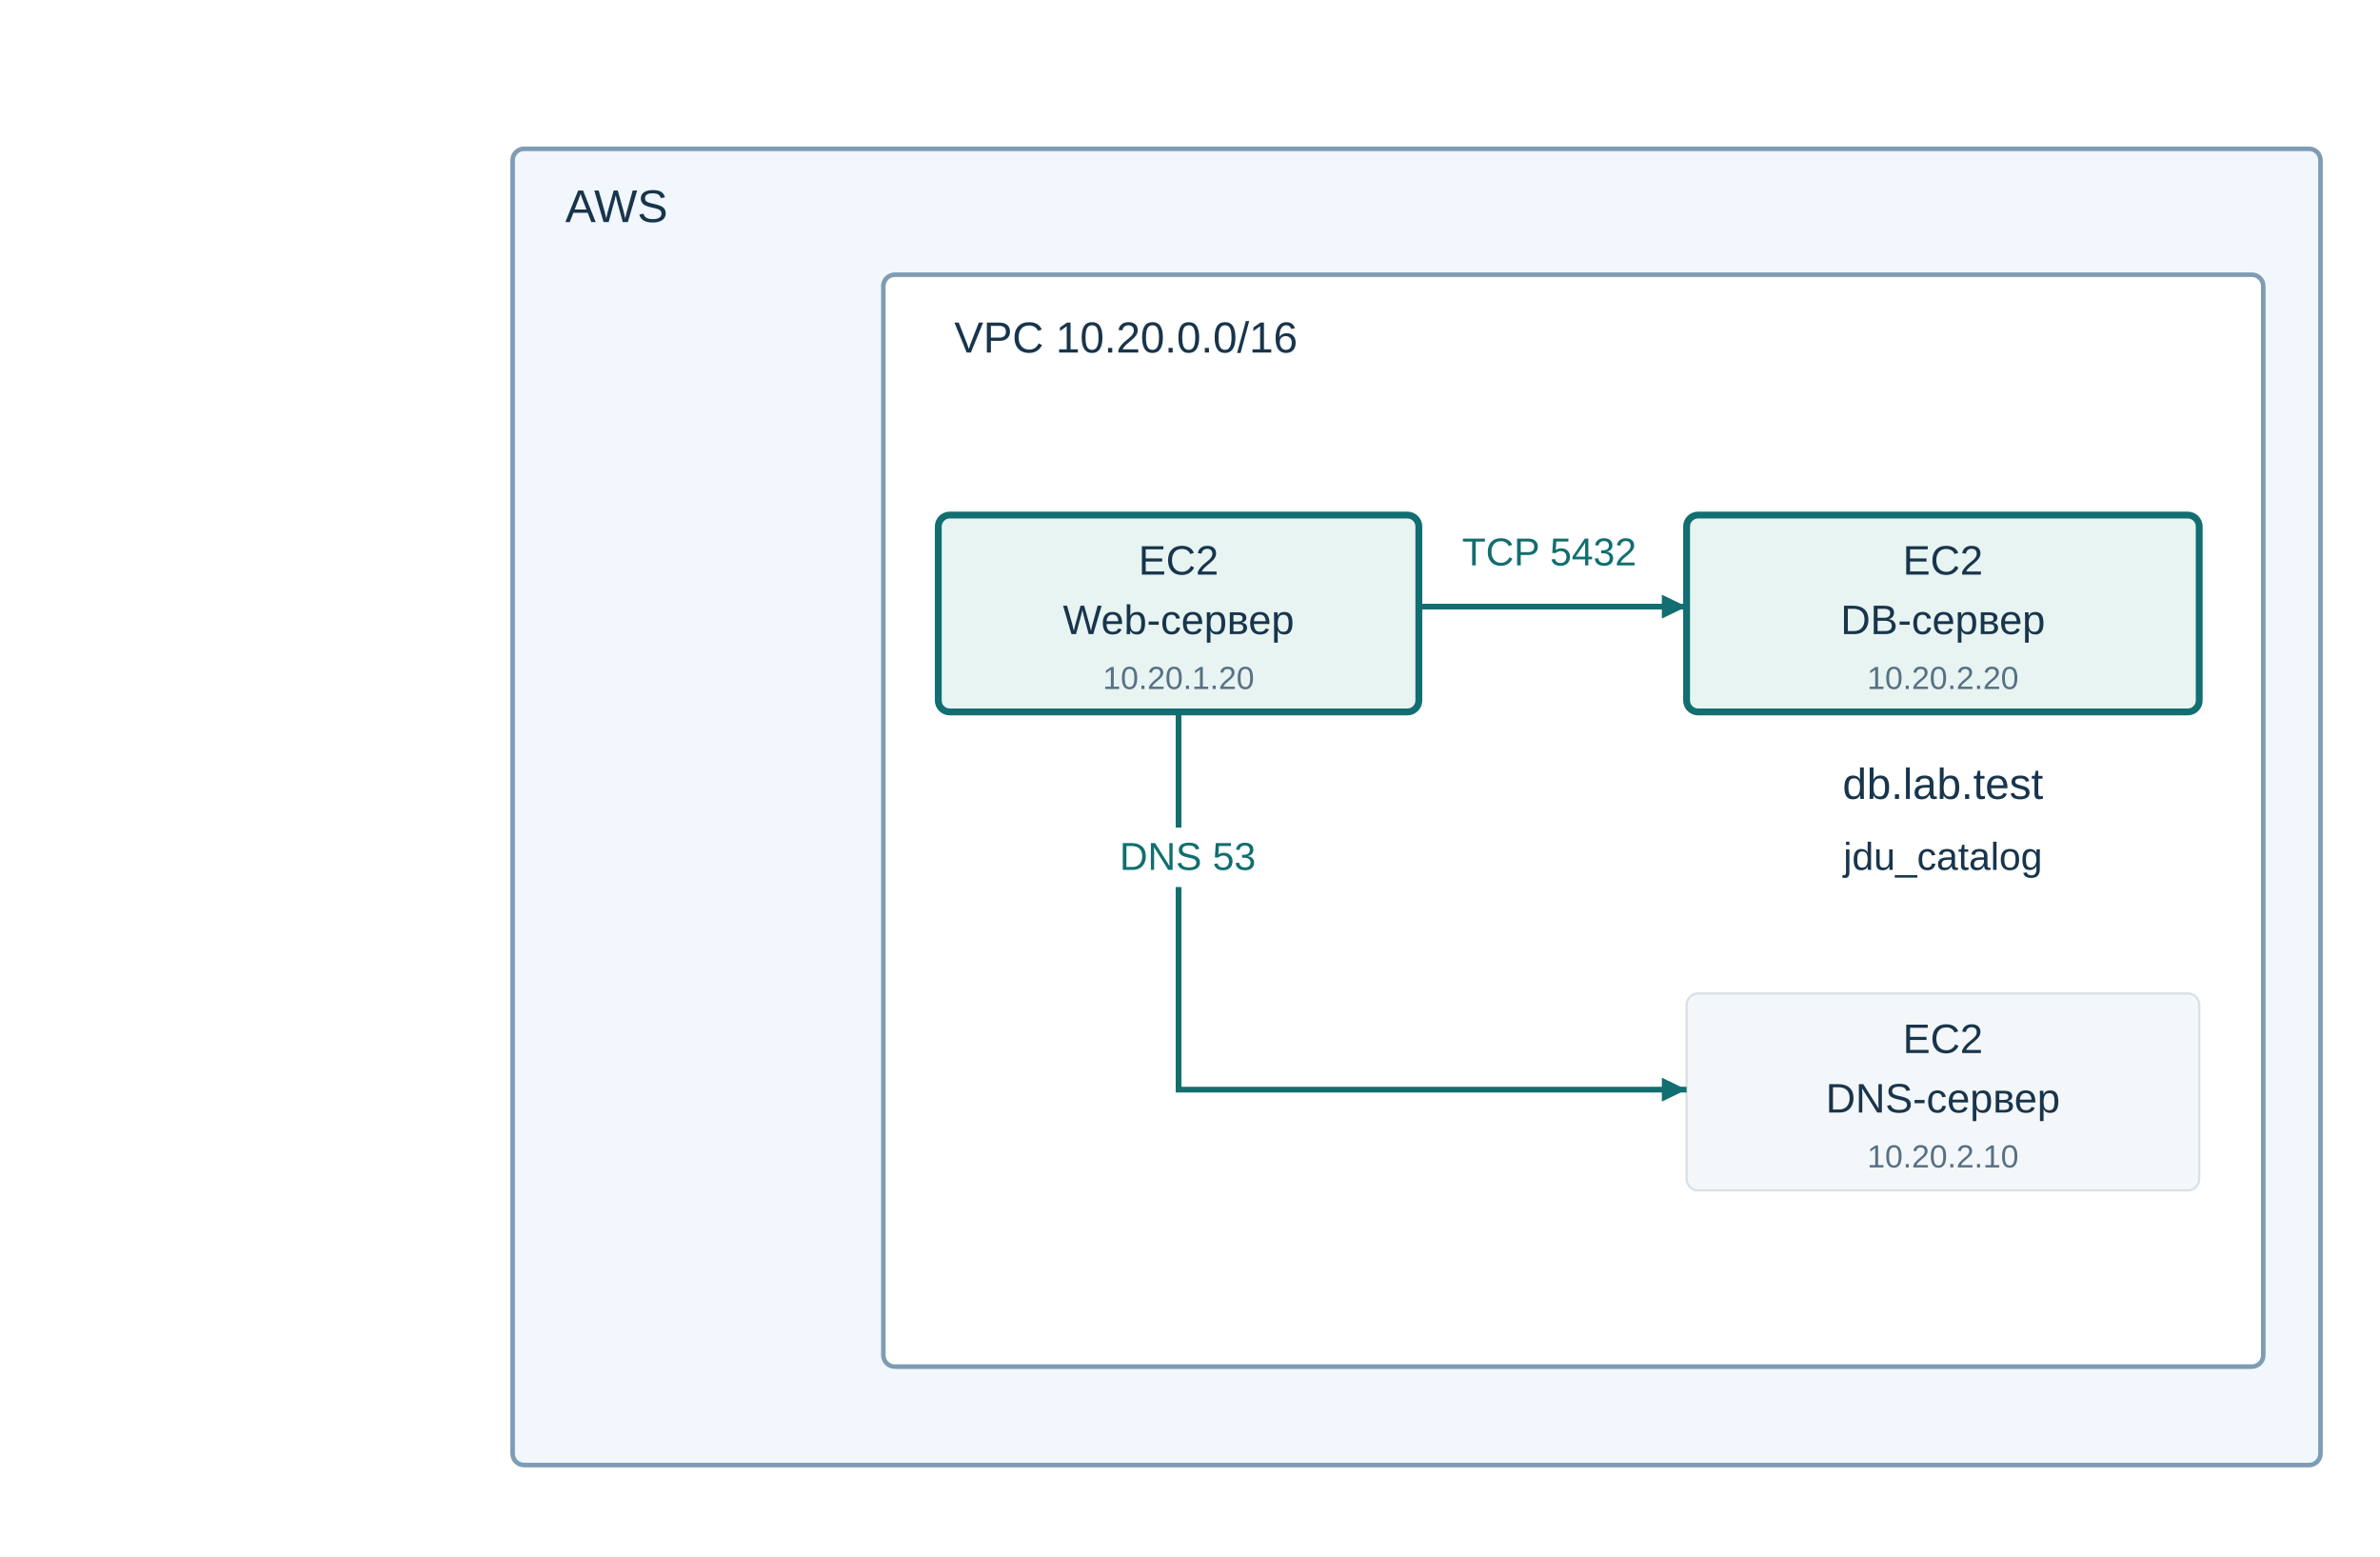
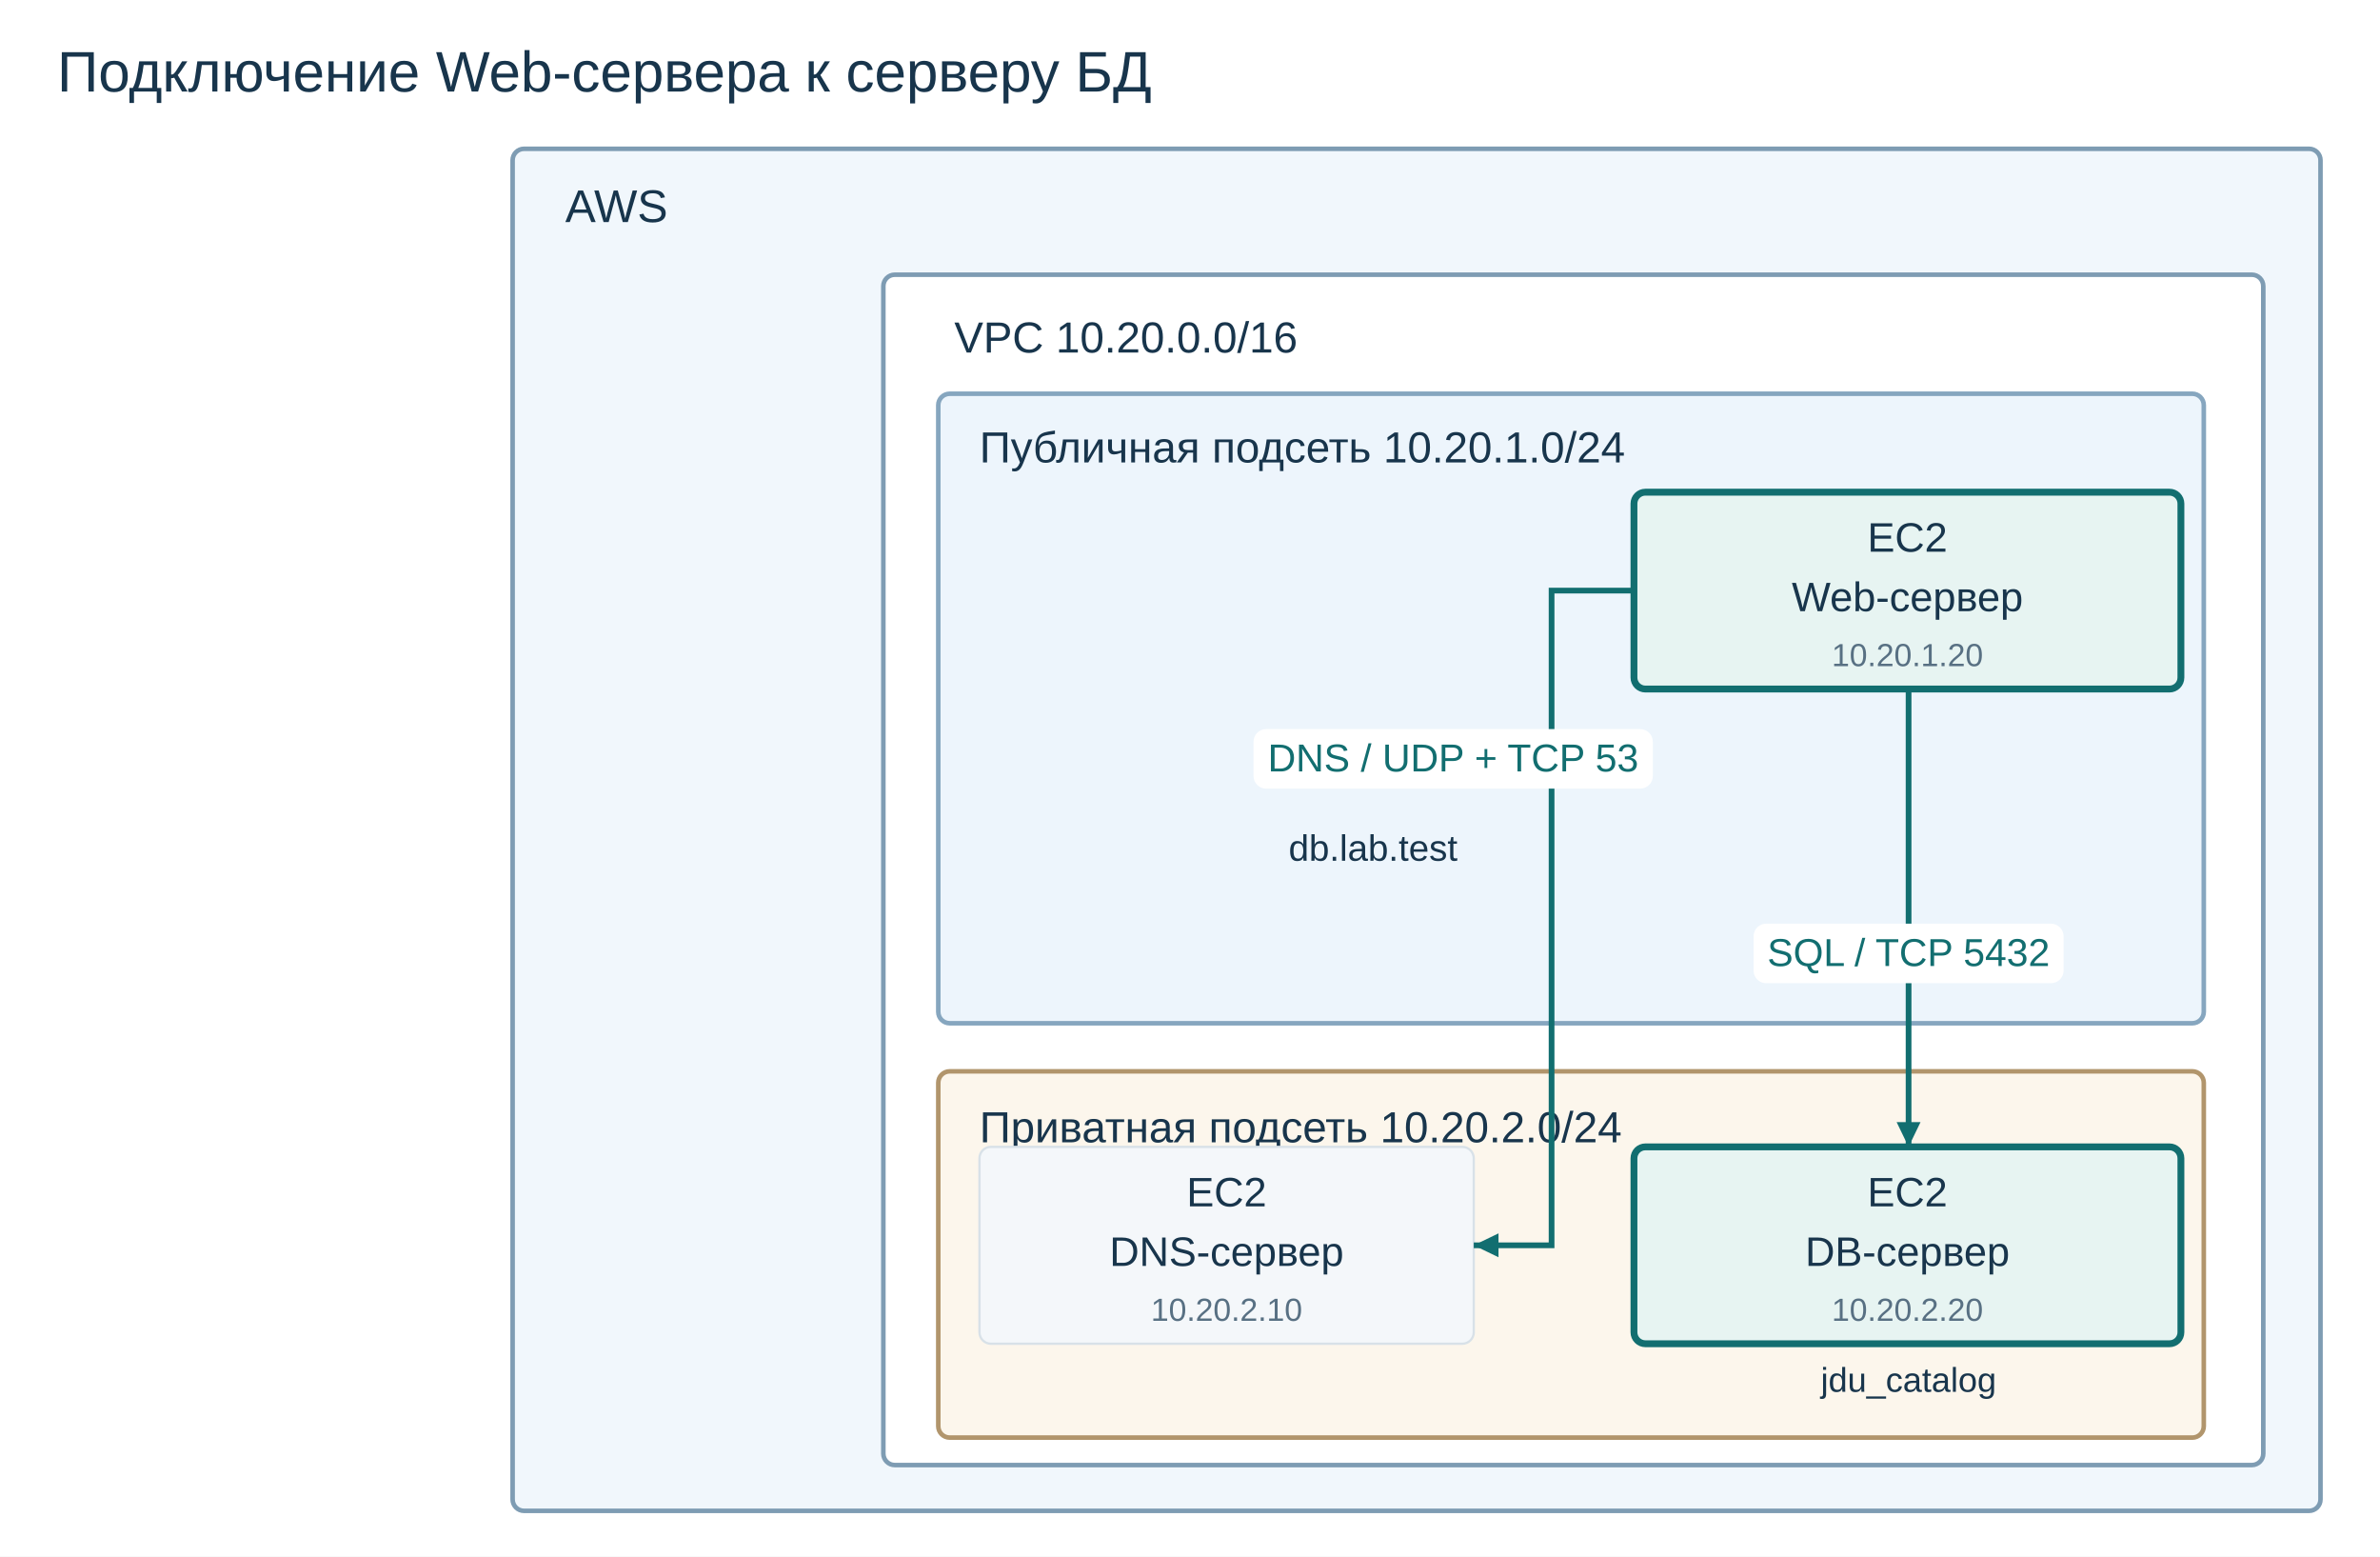
<svg xmlns="http://www.w3.org/2000/svg" width="1040" height="680" viewBox="0 0 1040 680" role="img">
  <rect width="1040" height="680" fill="white" />
-   <rect x="224" y="65" width="790" height="575" rx="5" fill="#f1f7fc" stroke="#7e9cb3" stroke-width="2" />
+   <text x="25" y="40" font-size="25" font-family="Arial,MS Gothic,sans-serif" fill="#18354c">Подключение Web-сервера к серверу БД</text>
+   <rect x="224" y="65" width="790" height="595" rx="5" fill="#f1f7fc" stroke="#7e9cb3" stroke-width="2" />
  <text x="247" y="97" font-size="20" font-family="Arial,MS Gothic,sans-serif" fill="#18354c">AWS</text>
-   <rect x="386" y="120" width="603" height="477" rx="5" fill="white" stroke="#7e9cb3" stroke-width="2" />
+   <rect x="386" y="120" width="603" height="520" rx="5" fill="white" stroke="#7e9cb3" stroke-width="2" />
  <text x="417" y="154" font-size="19" font-family="Arial,MS Gothic,sans-serif" fill="#18354c">VPC  10.20.0.0/16</text>
-   <rect x="410" y="225" width="210" height="86" rx="5" fill="#e7f4f2" stroke="#126e70" stroke-width="3" />
-   <text x="515.0" y="251" font-size="18" font-family="Arial,MS Gothic,sans-serif" fill="#18354c" text-anchor="middle">EC2</text>
-   <text x="515.0" y="277" font-size="18" font-family="Arial,MS Gothic,sans-serif" fill="#18354c" text-anchor="middle">Web-сервер</text>
-   <text x="515.0" y="301" font-size="14" font-family="Arial,MS Gothic,sans-serif" fill="#587083" text-anchor="middle">10.20.1.20</text>
-   <rect x="737" y="225" width="224" height="86" rx="5" fill="#e7f4f2" stroke="#126e70" stroke-width="3" />
-   <text x="849.0" y="251" font-size="18" font-family="Arial,MS Gothic,sans-serif" fill="#18354c" text-anchor="middle">EC2</text>
-   <text x="849.0" y="277" font-size="18" font-family="Arial,MS Gothic,sans-serif" fill="#18354c" text-anchor="middle">DB-сервер</text>
-   <text x="849.0" y="301" font-size="14" font-family="Arial,MS Gothic,sans-serif" fill="#587083" text-anchor="middle">10.20.2.20</text>
-   <rect x="737" y="434" width="224" height="86" rx="5" fill="#f4f7fa" stroke="#d8e1e8" stroke-width="1" />
-   <text x="849.0" y="460" font-size="18" font-family="Arial,MS Gothic,sans-serif" fill="#18354c" text-anchor="middle">EC2</text>
-   <text x="849.0" y="486" font-size="18" font-family="Arial,MS Gothic,sans-serif" fill="#18354c" text-anchor="middle">DNS-сервер</text>
-   <text x="849.0" y="510" font-size="14" font-family="Arial,MS Gothic,sans-serif" fill="#587083" text-anchor="middle">10.20.2.10</text>
-   <polyline points="620,265 737,265" fill="none" stroke="#126e70" stroke-width="2.5" />
-   <polygon points="737.00,265.00 726.19,270.22 726.19,259.78" fill="#126e70" />
-   <rect x="633.504" y="229" width="86.992" height="25" rx="5" fill="white" stroke="white" stroke-width="1" />
-   <text x="677" y="247" font-size="17" font-family="Arial,MS Gothic,sans-serif" fill="#126e70" text-anchor="middle">TCP 5432</text>
-   <polyline points="515,311 515,476 737,476" fill="none" stroke="#126e70" stroke-width="2.5" />
-   <polygon points="737.00,476.00 726.19,481.22 726.19,470.78" fill="#126e70" />
-   <rect x="484.0" y="362" width="70.0" height="25" rx="5" fill="white" stroke="white" stroke-width="1" />
-   <text x="519" y="380" font-size="17" font-family="Arial,MS Gothic,sans-serif" fill="#126e70" text-anchor="middle">DNS 53</text>
-   <text x="849" y="349" font-size="19" font-family="Arial,MS Gothic,sans-serif" fill="#18354c" text-anchor="middle">db.lab.test</text>
-   <text x="849" y="380" font-size="17" font-family="Arial,MS Gothic,sans-serif" fill="#18354c" text-anchor="middle">jdu_catalog</text>
+   <rect x="410" y="172" width="553" height="275" rx="5" fill="#edf5fc" stroke="#86a6bf" stroke-width="2" />
+   <text x="428" y="202" font-size="19" font-family="Arial,MS Gothic,sans-serif" fill="#18354c">Публичная подсеть  10.20.1.0/24</text>
+   <rect x="410" y="468" width="553" height="160" rx="5" fill="#fcf6ec" stroke="#b1956c" stroke-width="2" />
+   <text x="428" y="499" font-size="19" font-family="Arial,MS Gothic,sans-serif" fill="#18354c">Приватная подсеть  10.20.2.0/24</text>
+   <rect x="714" y="215" width="239" height="86" rx="5" fill="#e7f4f2" stroke="#126e70" stroke-width="3" />
+   <text x="833.5" y="241" font-size="18" font-family="Arial,MS Gothic,sans-serif" fill="#18354c" text-anchor="middle">EC2</text>
+   <text x="833.5" y="267" font-size="18" font-family="Arial,MS Gothic,sans-serif" fill="#18354c" text-anchor="middle">Web-сервер</text>
+   <text x="833.5" y="291" font-size="14" font-family="Arial,MS Gothic,sans-serif" fill="#587083" text-anchor="middle">10.20.1.20</text>
+   <rect x="428" y="501" width="216" height="86" rx="5" fill="#f4f7fa" stroke="#d8e1e8" stroke-width="1" />
+   <text x="536.0" y="527" font-size="18" font-family="Arial,MS Gothic,sans-serif" fill="#18354c" text-anchor="middle">EC2</text>
+   <text x="536.0" y="553" font-size="18" font-family="Arial,MS Gothic,sans-serif" fill="#18354c" text-anchor="middle">DNS-сервер</text>
+   <text x="536.0" y="577" font-size="14" font-family="Arial,MS Gothic,sans-serif" fill="#587083" text-anchor="middle">10.20.2.10</text>
+   <rect x="714" y="501" width="239" height="86" rx="5" fill="#e7f4f2" stroke="#126e70" stroke-width="3" />
+   <text x="833.5" y="527" font-size="18" font-family="Arial,MS Gothic,sans-serif" fill="#18354c" text-anchor="middle">EC2</text>
+   <text x="833.5" y="553" font-size="18" font-family="Arial,MS Gothic,sans-serif" fill="#18354c" text-anchor="middle">DB-сервер</text>
+   <text x="833.5" y="577" font-size="14" font-family="Arial,MS Gothic,sans-serif" fill="#587083" text-anchor="middle">10.20.2.20</text>
+   <polyline points="834,301 834,501" fill="none" stroke="#126e70" stroke-width="2.5" />
+   <polygon points="834.00,501.00 828.78,490.19 839.22,490.19" fill="#126e70" />
+   <rect x="766.762" y="404" width="134.477" height="25" rx="5" fill="white" stroke="white" stroke-width="1" />
+   <text x="834" y="422" font-size="17" font-family="Arial,MS Gothic,sans-serif" fill="#126e70" text-anchor="middle">SQL / TCP 5432</text>
+   <polyline points="714,258 678,258 678,544 644,544" fill="none" stroke="#126e70" stroke-width="2.5" />
+   <polygon points="644.00,544.00 654.81,538.78 654.81,549.22" fill="#126e70" />
+   <rect x="548.262" y="319" width="173.477" height="25" rx="5" fill="white" stroke="white" stroke-width="1" />
+   <text x="635" y="337" font-size="17" font-family="Arial,MS Gothic,sans-serif" fill="#126e70" text-anchor="middle">DNS / UDP + TCP 53</text>
+   <text x="600" y="376" font-size="16" font-family="Arial,MS Gothic,sans-serif" fill="#18354c" text-anchor="middle">db.lab.test</text>
+   <text x="834" y="608" font-size="15" font-family="Arial,MS Gothic,sans-serif" fill="#18354c" text-anchor="middle">jdu_catalog</text>
</svg>
